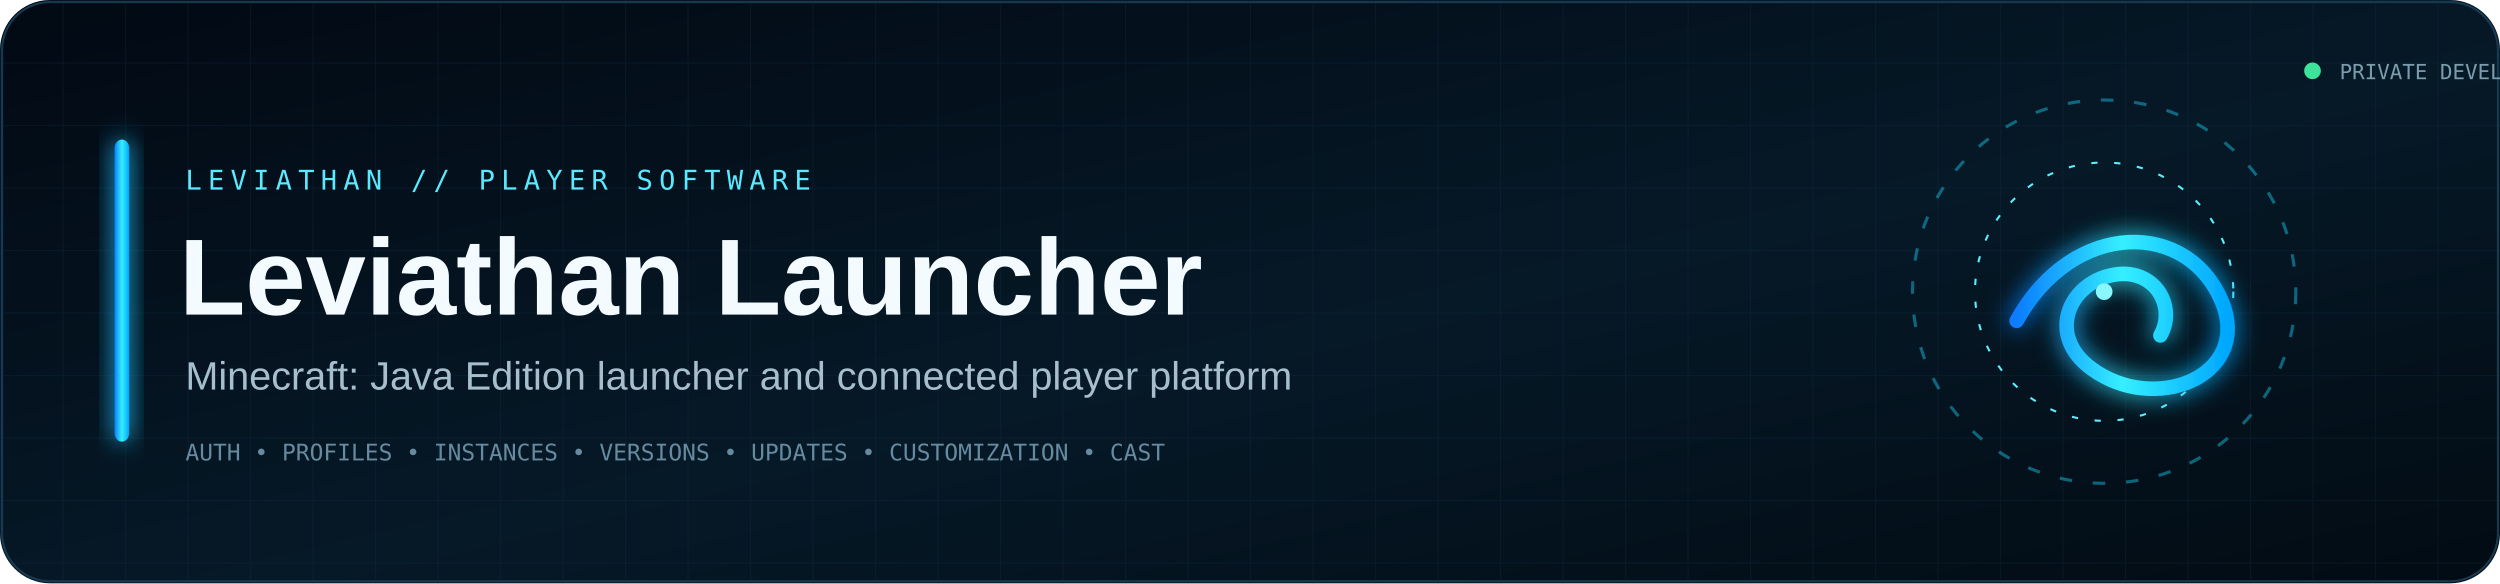
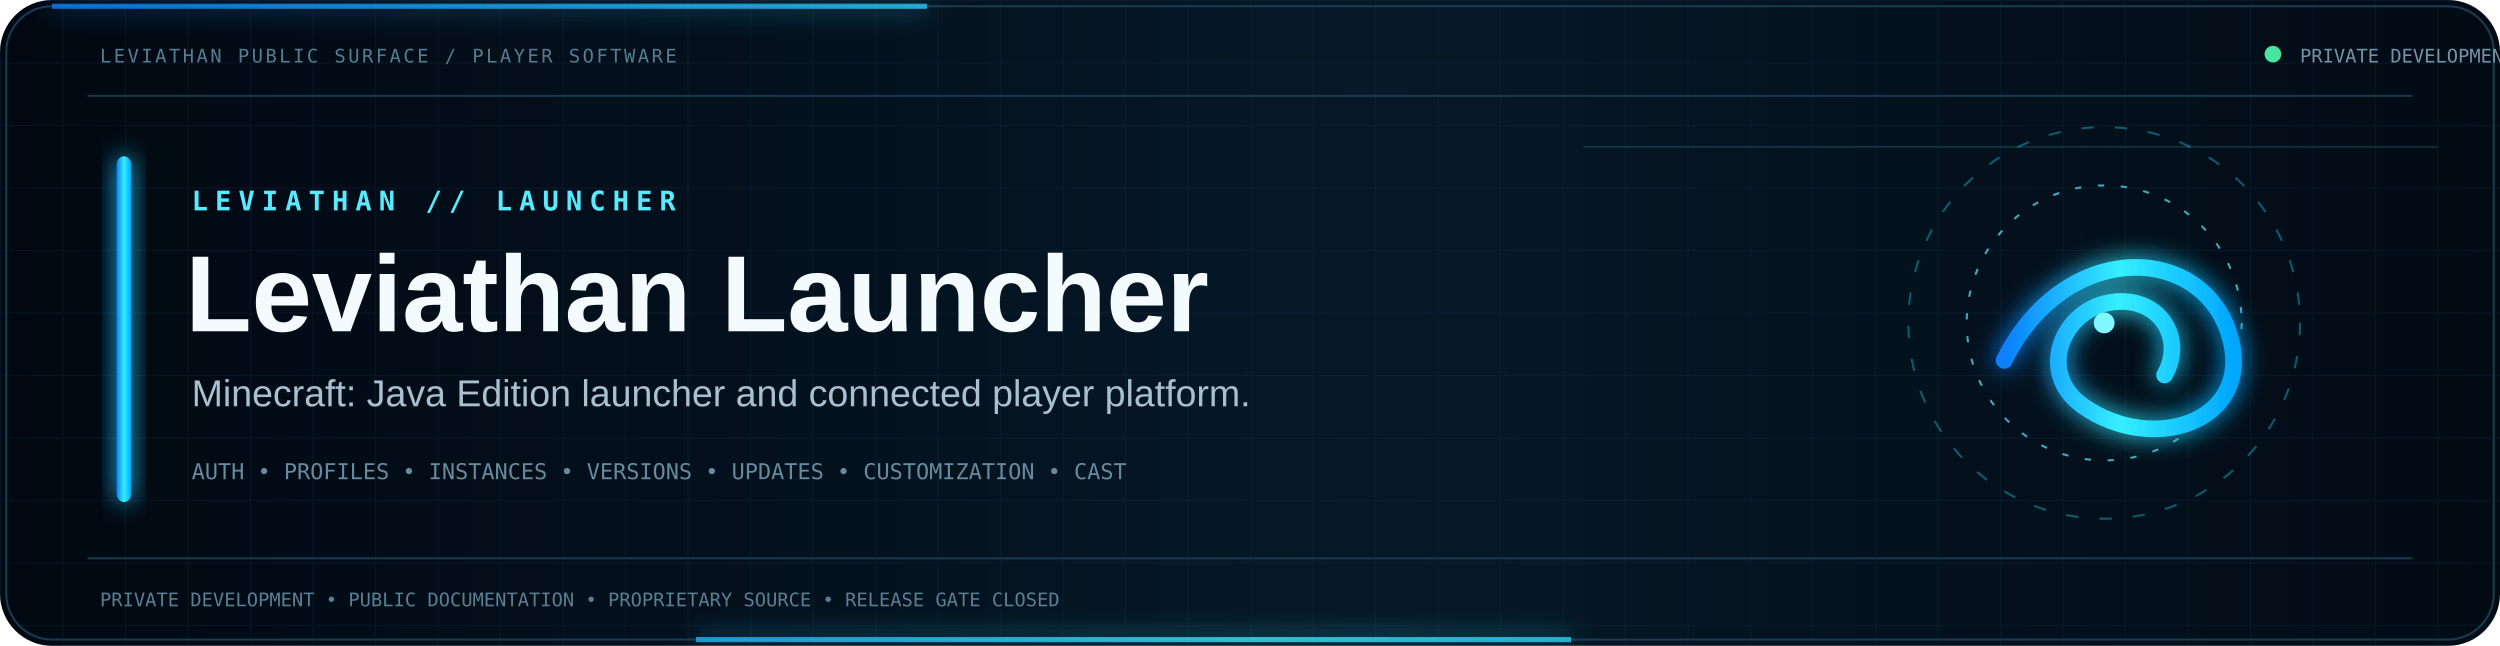
- <svg xmlns="http://www.w3.org/2000/svg" width="1200" height="280" viewBox="0 0 1200 280">
+ <svg xmlns="http://www.w3.org/2000/svg" width="1200" height="310" viewBox="0 0 1200 310">
  <defs>
-     <linearGradient id="bg" x1="0" y1="0" x2="1" y2="1">
-       <stop offset="0" stop-color="#020913" />
-       <stop offset=".55" stop-color="#061927" />
-       <stop offset="1" stop-color="#020b13" />
+     <linearGradient id="b" x1="0" x2="1">
+       <stop stop-color="#010811" />
+       <stop offset=".55" stop-color="#061827" />
+       <stop offset="1" stop-color="#020b14" />
    </linearGradient>
-     <linearGradient id="c" x1="0" y1="0" x2="1" y2="0">
-       <stop offset="0" stop-color="#087dff" />
+     <linearGradient id="c" x1="0" x2="1">
+       <stop stop-color="#087fff" />
      <stop offset=".5" stop-color="#35efff" />
      <stop offset="1" stop-color="#00a7ff" />
    </linearGradient>
    <filter id="g" x="-100%" y="-100%" width="300%" height="300%">
-       <feGaussianBlur stdDeviation="6" result="b" />
+       <feGaussianBlur stdDeviation="6" result="x" />
      <feMerge>
-         <feMergeNode in="b" />
+         <feMergeNode in="x" />
        <feMergeNode in="SourceGraphic" />
      </feMerge>
    </filter>
-     <pattern id="grid" width="30" height="30" patternUnits="userSpaceOnUse">
+     <pattern id="p" width="30" height="30" patternUnits="userSpaceOnUse">
      <path d="M30 0H0V30" fill="none" stroke="#12344b" opacity=".25" />
    </pattern>
  </defs>
-   <rect width="1200" height="280" rx="24" fill="url(#bg)" />
-   <rect width="1200" height="280" rx="24" fill="url(#grid)" />
-   <rect x="1" y="1" width="1198" height="278" rx="23" fill="none" stroke="#173a50" />
-   <rect x="55" y="67" width="7" height="145" rx="4" fill="url(#c)" filter="url(#g)" />
-   <text x="89" y="91" fill="#59eaff" font-family="ui-monospace,Consolas,monospace" font-size="13" letter-spacing="3">LEVIATHAN // PLAYER SOFTWARE</text>
-   <text x="86" y="151" fill="#f3fbff" font-family="Segoe UI,Arial,sans-serif" font-size="52" font-weight="800">Leviathan Launcher</text>
-   <text x="89" y="187" fill="#a7bfcd" font-family="Segoe UI,Arial,sans-serif" font-size="19">Minecraft: Java Edition launcher and connected player platform</text>
-   <text x="89" y="221" fill="#668ba0" font-family="ui-monospace,Consolas,monospace" font-size="11">AUTH • PROFILES • INSTANCES • VERSIONS • UPDATES • CUSTOMIZATION • CAST</text>
-   <g transform="translate(1010 140)">
-     <circle r="92" fill="none" stroke="#16b8db" stroke-width="1.5" stroke-dasharray="6 10" opacity=".5">
-       <animateTransform attributeName="transform" type="rotate" from="0" to="360" dur="18s" repeatCount="indefinite" />
+   <rect width="1200" height="310" rx="25" fill="url(#b)" />
+   <rect width="1200" height="310" rx="25" fill="url(#p)" />
+   <rect x="3" y="3" width="1194" height="304" rx="22" fill="none" stroke="#173b50" />
+   <rect x="3" y="3" width="1194" height="304" rx="22" fill="none" stroke="url(#c)" stroke-width="2.5" stroke-dasharray="420 1480" filter="url(#g)" opacity=".75">
+     <animate attributeName="stroke-dashoffset" values="0;-1900" dur="9s" repeatCount="indefinite" />
+   </rect>
+   <text x="48" y="30" fill="#557d91" font-family="ui-monospace,Consolas,monospace" font-size="9" letter-spacing="1.2">LEVIATHAN PUBLIC SURFACE / PLAYER SOFTWARE</text>
+   <circle cx="1091" cy="26" r="4" fill="#46e5a0">
+     <animate attributeName="opacity" values=".3;1;.3" dur="1.5s" repeatCount="indefinite" />
+   </circle>
+   <text x="1104" y="30" fill="#7294a6" font-family="ui-monospace,Consolas,monospace" font-size="9">PRIVATE DEVELOPMENT</text>
+   <line x1="42" y1="46" x2="1158" y2="46" stroke="#16384c" />
+   <rect x="56" y="75" width="7" height="166" rx="4" fill="url(#c)" filter="url(#g)" />
+   <text x="92" y="101" fill="#58eaff" font-family="ui-monospace,Consolas,monospace" font-size="13" font-weight="700" letter-spacing="3.4">LEVIATHAN // LAUNCHER</text>
+   <text x="89" y="159" fill="#f4fbff" font-family="Segoe UI,Arial,sans-serif" font-size="52" font-weight="800">Leviathan Launcher</text>
+   <text x="92" y="195" fill="#a9c0ce" font-family="Segoe UI,Arial,sans-serif" font-size="18">Minecraft: Java Edition launcher and connected player platform.</text>
+   <text x="92" y="230" fill="#668b9f" font-family="ui-monospace,Consolas,monospace" font-size="10.5">AUTH • PROFILES • INSTANCES • VERSIONS • UPDATES • CUSTOMIZATION • CAST</text>
+   <g transform="translate(1010 155)">
+     <circle r="94" fill="none" stroke="#13b8da" stroke-dasharray="6 10" opacity=".45">
+       <animateTransform attributeName="transform" type="rotate" from="0" to="360" dur="20s" repeatCount="indefinite" />
    </circle>
-     <circle r="62" fill="none" stroke="#5aefff" stroke-width="1" stroke-dasharray="3 8">
-       <animateTransform attributeName="transform" type="rotate" from="360" to="0" dur="11s" repeatCount="indefinite" />
+     <circle r="66" fill="none" stroke="#54edff" stroke-dasharray="3 8" opacity=".7">
+       <animateTransform attributeName="transform" type="rotate" from="360" to="0" dur="12s" repeatCount="indefinite" />
    </circle>
-     <path id="p" d="M-42 14 C-15 -35 41 -35 57 6 C70 41 24 59 -6 37 C-28 21 -17 -4 4 -8 C24 -12 35 7 27 21" fill="none" stroke="url(#c)" stroke-width="7" stroke-linecap="round" filter="url(#g)" />
-     <circle r="4" fill="#8af7ff">
+     <path id="q" d="M-48 18C-18-42 50-38 61 9C70 48 23 63-10 40C-33 24-20-7 4-10C27-13 39 8 29 25" fill="none" stroke="url(#c)" stroke-width="8" stroke-linecap="round" filter="url(#g)" />
+     <circle r="5" fill="#81f7ff">
      <animateMotion dur="4s" repeatCount="indefinite">
-         <mpath href="#p" />
+         <mpath href="#q" />
      </animateMotion>
    </circle>
  </g>
-   <circle cx="1110" cy="34" r="4" fill="#3ee39b">
-     <animate attributeName="opacity" values=".35;1;.35" dur="1.5s" repeatCount="indefinite" />
-   </circle>
-   <text x="1123" y="38" fill="#7c9dae" font-family="ui-monospace,Consolas,monospace" font-size="10">PRIVATE DEVELOPMENT</text>
+   <rect x="760" y="70" width="410" height="1" fill="#4eeeff" opacity=".14">
+     <animate attributeName="y" values="70;254;70" dur="6.5s" repeatCount="indefinite" />
+   </rect>
+   <line x1="42" y1="268" x2="1158" y2="268" stroke="#16384c" />
+   <text x="48" y="291" fill="#597f93" font-family="ui-monospace,Consolas,monospace" font-size="9">PRIVATE DEVELOPMENT • PUBLIC DOCUMENTATION • PROPRIETARY SOURCE • RELEASE GATE CLOSED</text>
</svg>
